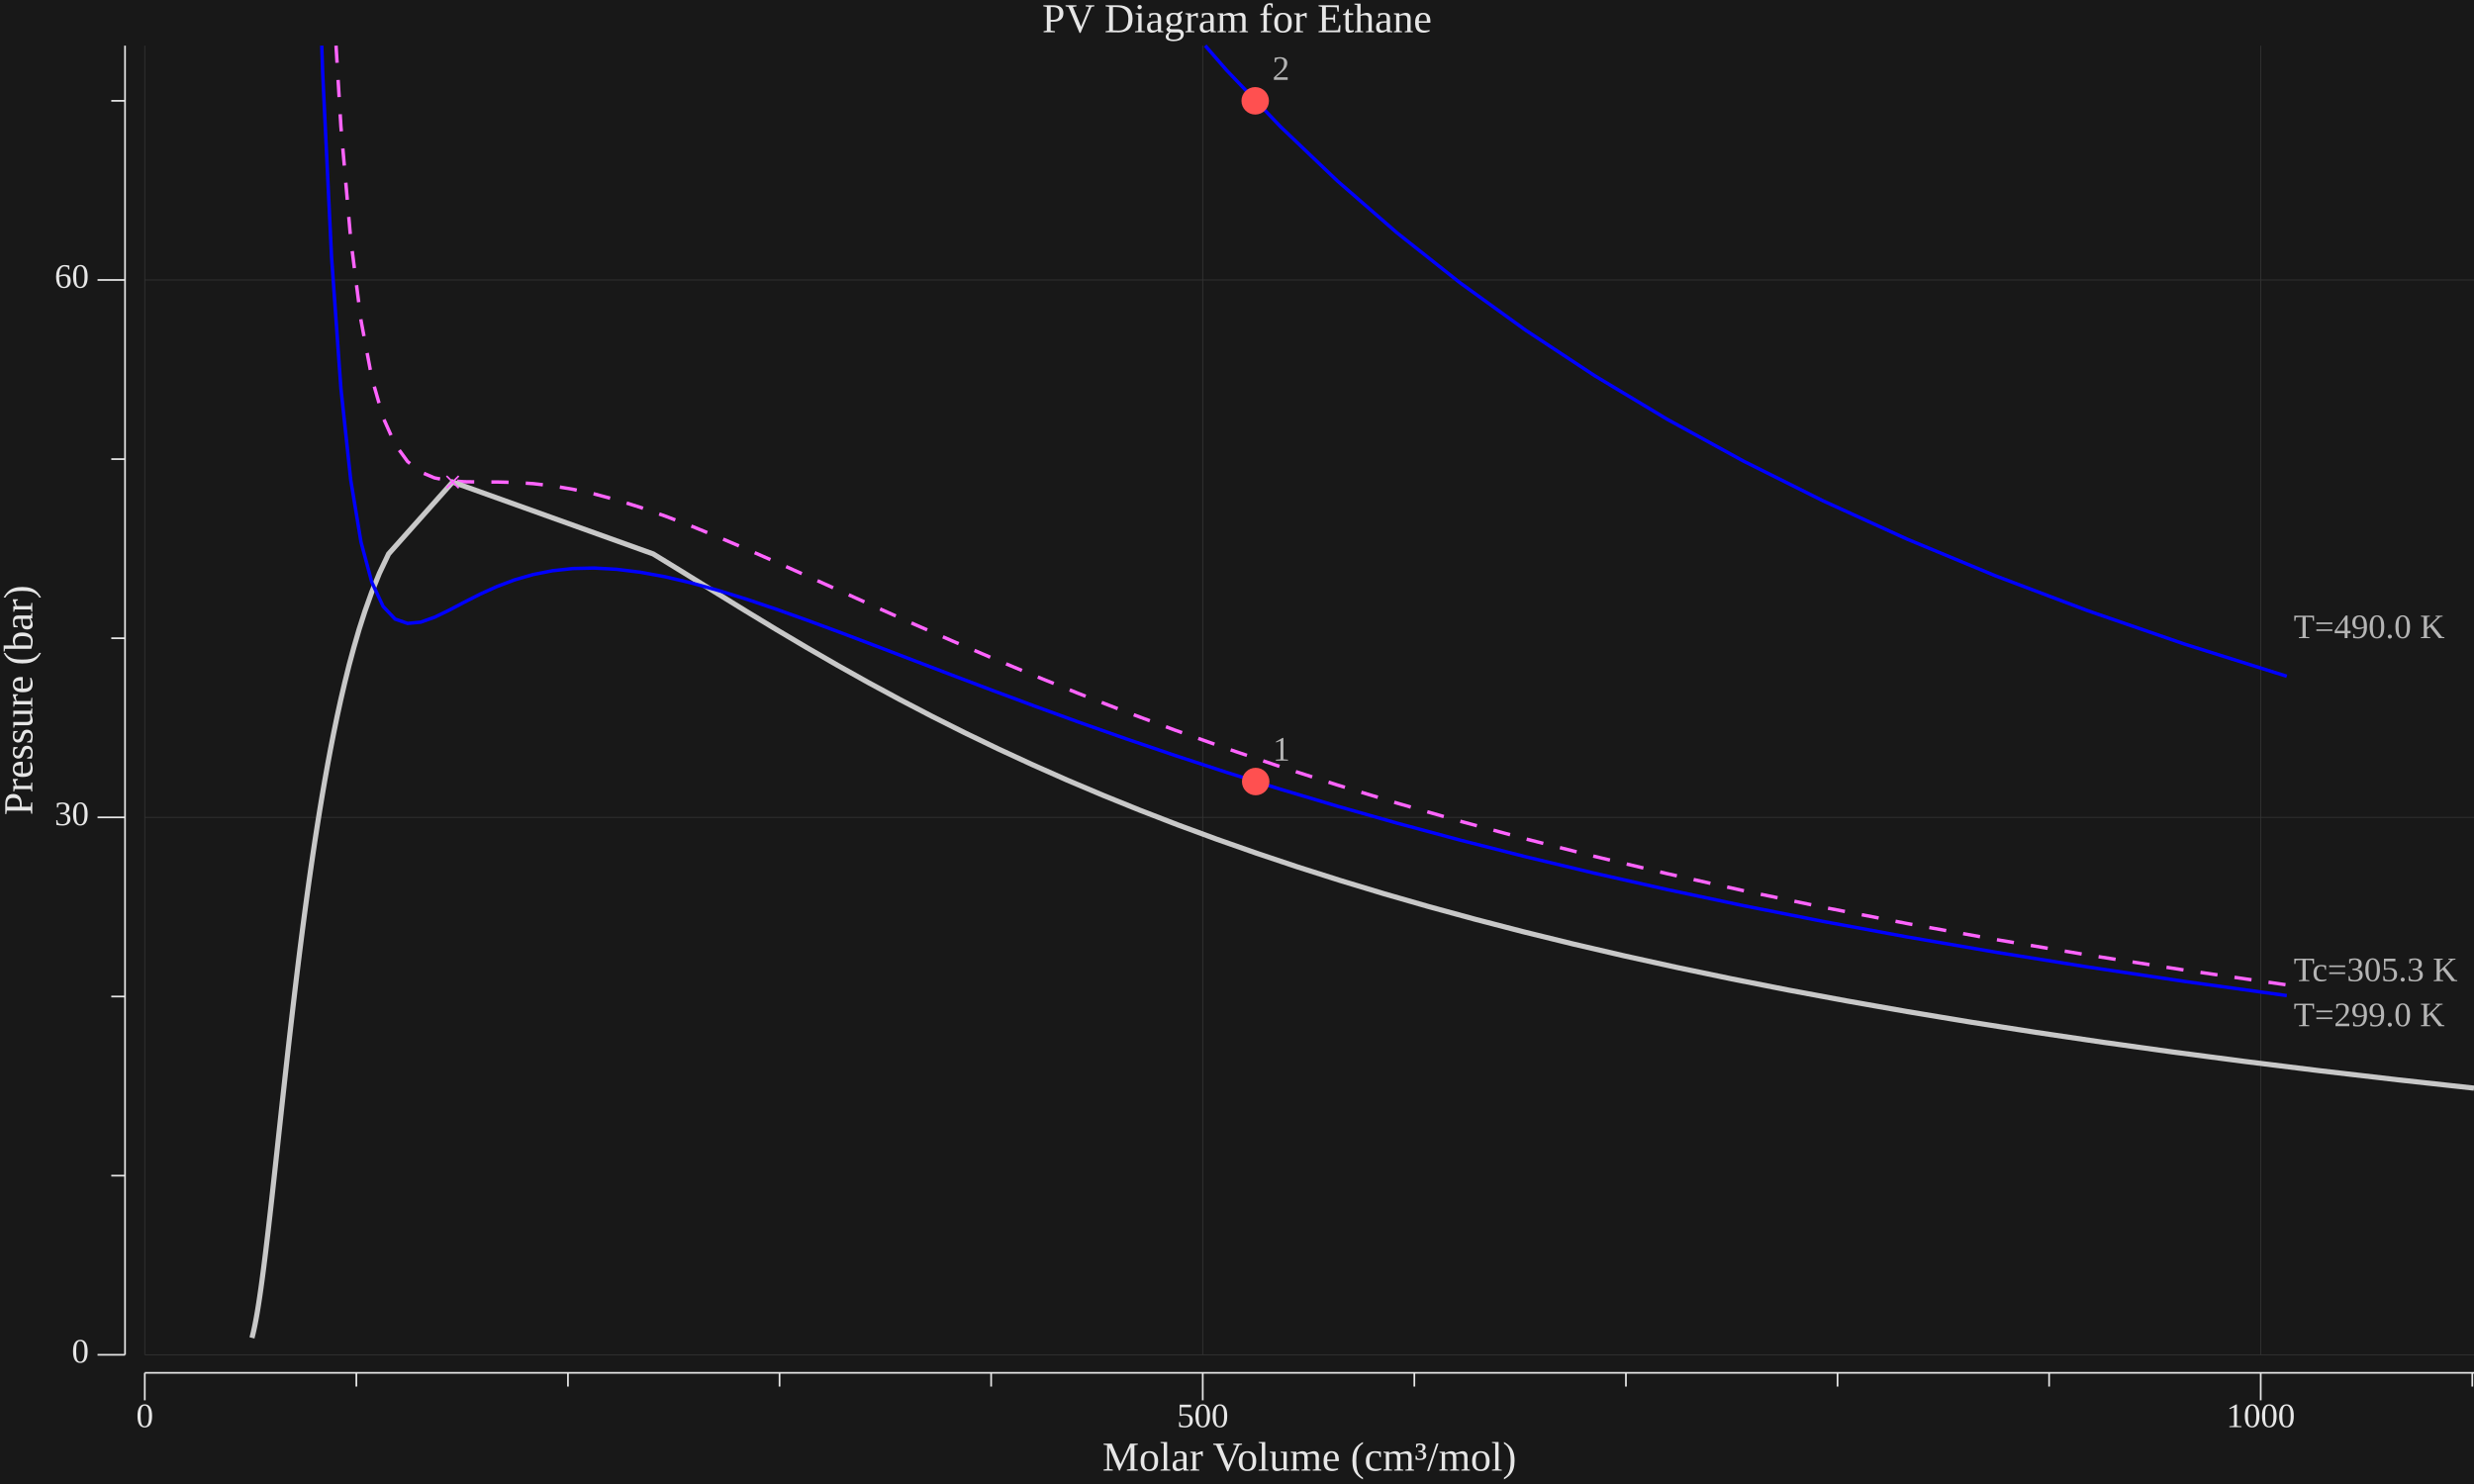
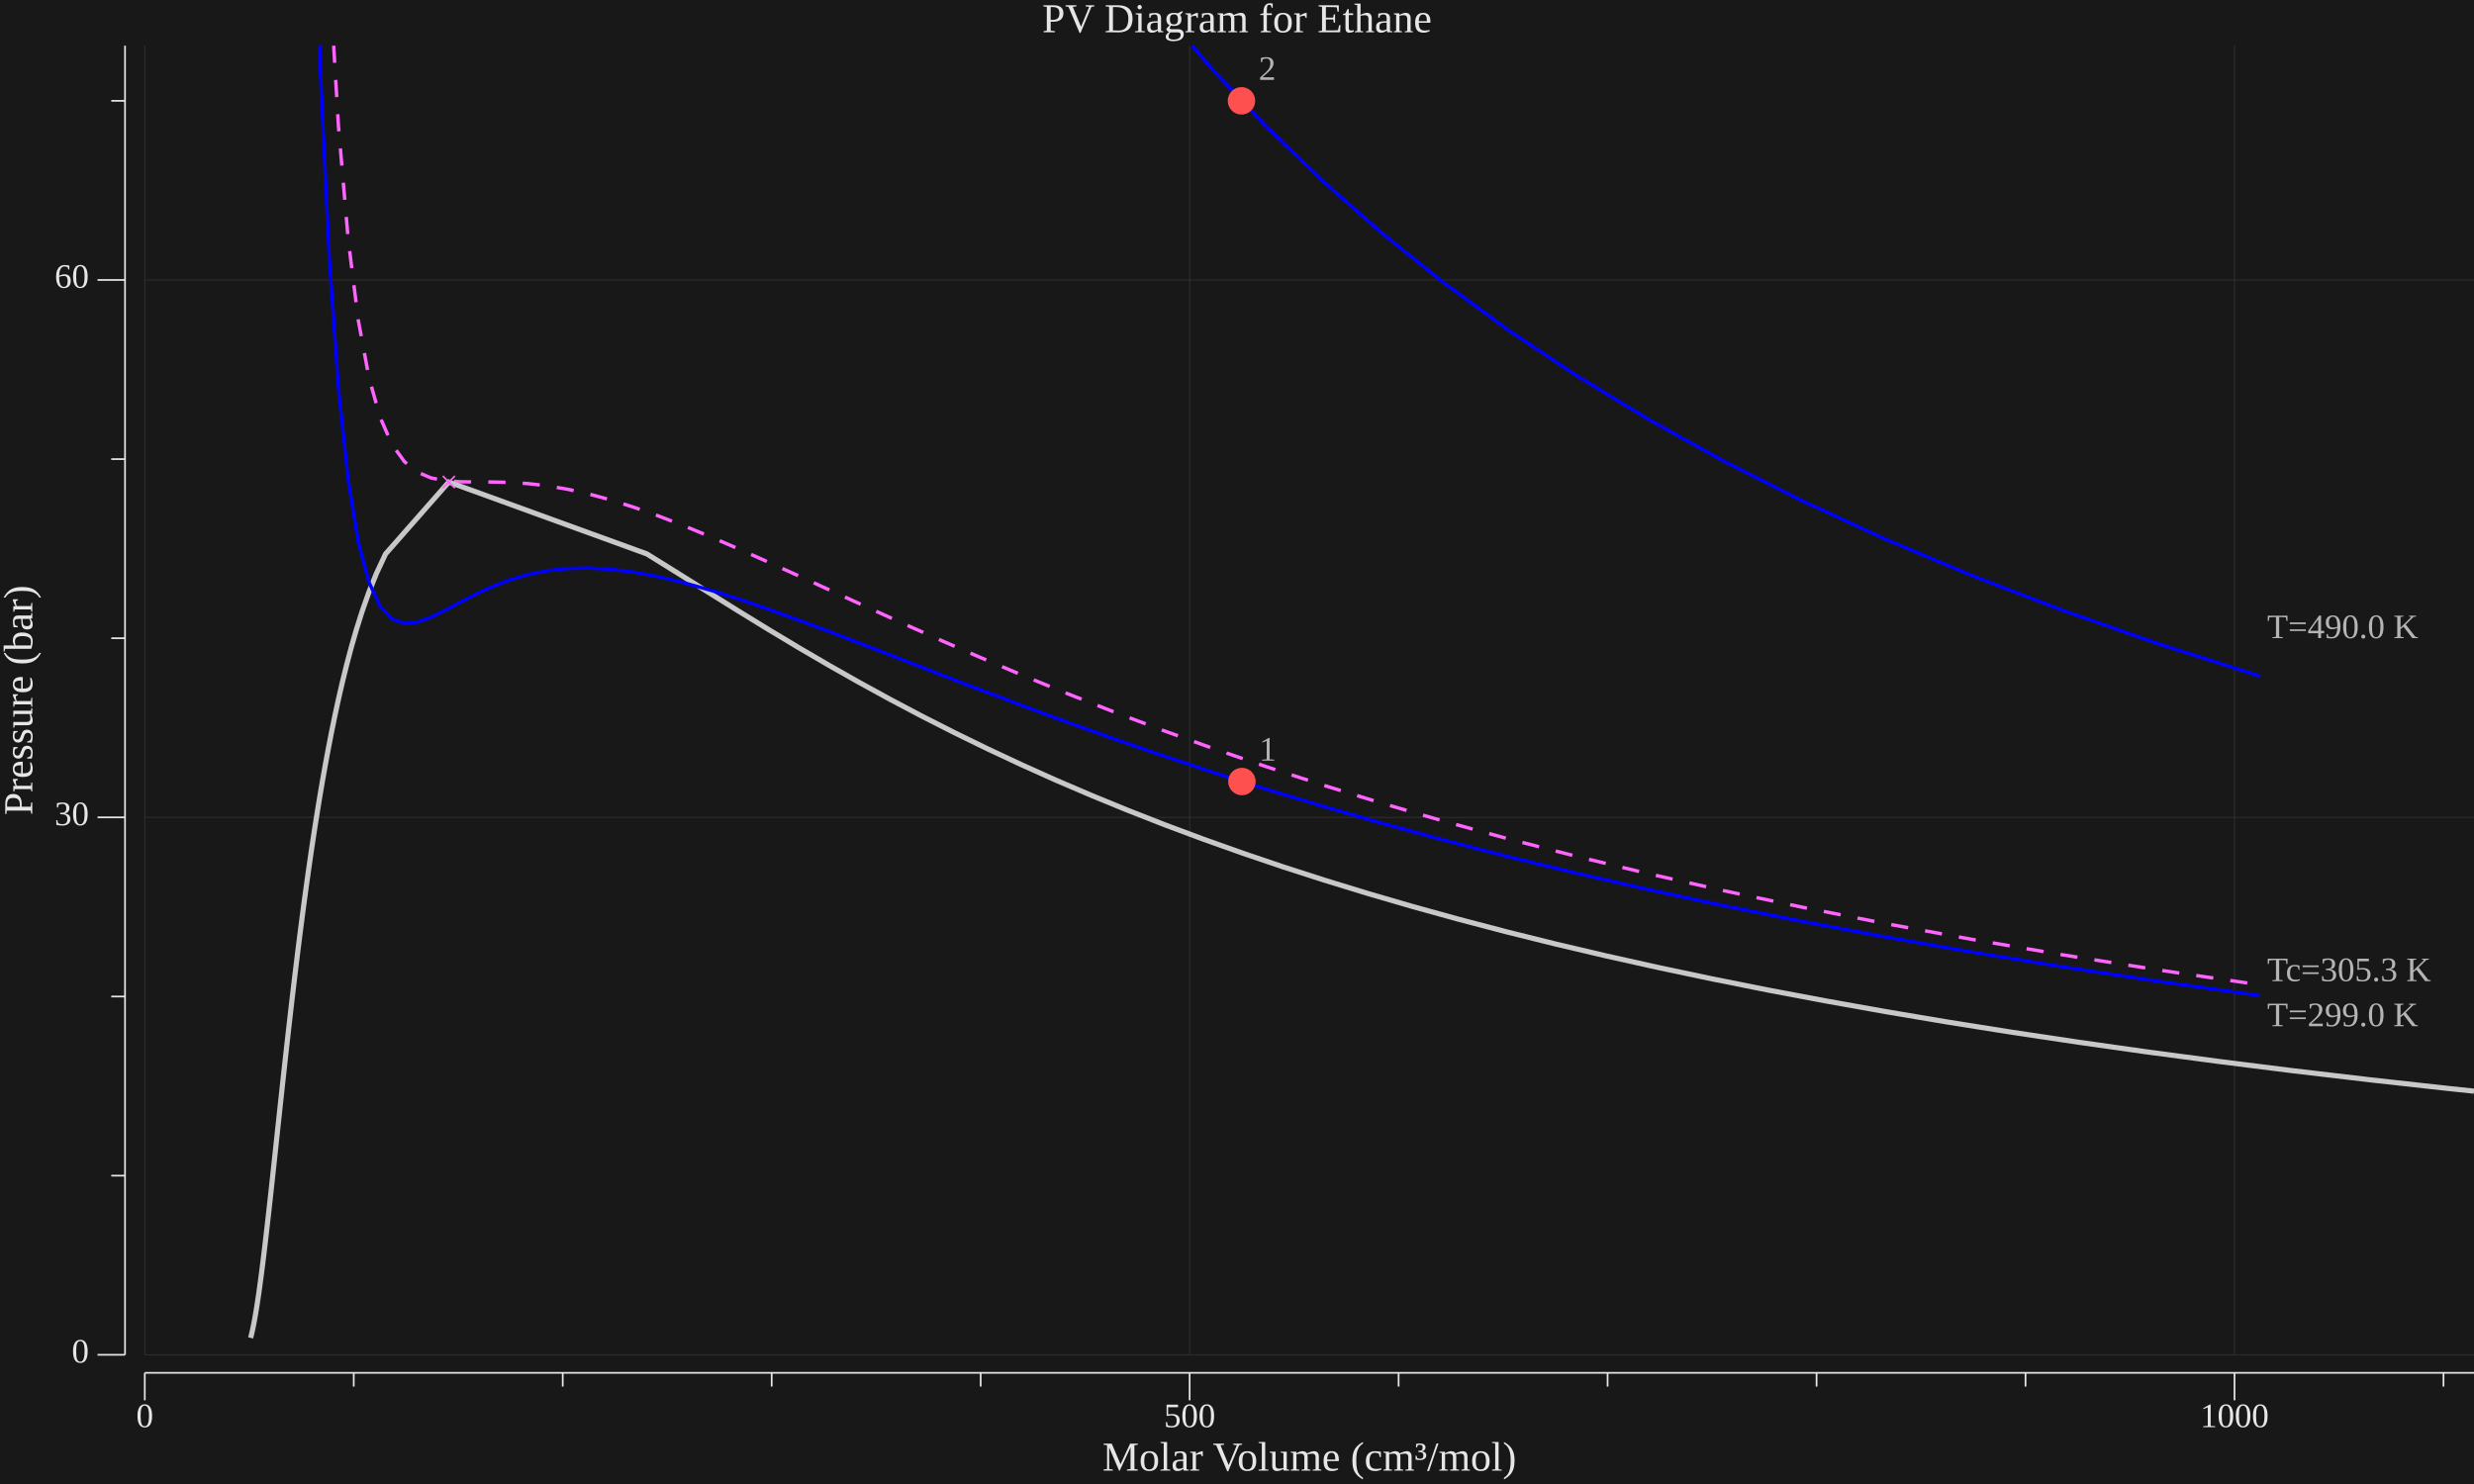
<svg xmlns="http://www.w3.org/2000/svg" width="720pt" height="432pt" viewBox="0 0 720 432">
  <g transform="scale(1, -1) translate(0, -432)">
    <path d="M0,0L720,0L720,432L0,432Z" style="fill:#181818" />
    <text x="303.29" y="-422.61" transform="scale(1, -1)" style="font-family:Liberation Serif;font-variant:normal;font-weight:normal;font-style:normal;font-size:12px;fill:#E6E6E6">PV Diagram for Ethane</text>
    <text x="320.83" y="-3.902" transform="scale(1, -1)" style="font-family:Liberation Serif;font-variant:normal;font-weight:normal;font-style:normal;font-size:12px;fill:#E6E6E6">Molar Volume (cm³/mol)</text>
    <text x="39.635" y="-16.541" transform="scale(1, -1)" style="font-family:Liberation Serif;font-variant:normal;font-weight:normal;font-style:normal;font-size:10px;fill:#E6E6E6">0</text>
-     <text x="342.53" y="-16.541" transform="scale(1, -1)" style="font-family:Liberation Serif;font-variant:normal;font-weight:normal;font-style:normal;font-size:10px;fill:#E6E6E6">500</text>
-     <text x="647.93" y="-16.541" transform="scale(1, -1)" style="font-family:Liberation Serif;font-variant:normal;font-weight:normal;font-style:normal;font-size:10px;fill:#E6E6E6">1000</text>
+     <text x="338.72" y="-16.541" transform="scale(1, -1)" style="font-family:Liberation Serif;font-variant:normal;font-weight:normal;font-style:normal;font-size:10px;fill:#E6E6E6">500</text>
+     <text x="640.3" y="-16.541" transform="scale(1, -1)" style="font-family:Liberation Serif;font-variant:normal;font-weight:normal;font-style:normal;font-size:10px;fill:#E6E6E6">1000</text>
    <path d="M42.135,24.363L42.135,32.363" style="fill:none;stroke:#E6E6E6;stroke-width:0.5" />
-     <path d="M350.03,24.363L350.03,32.363" style="fill:none;stroke:#E6E6E6;stroke-width:0.5" />
-     <path d="M657.93,24.363L657.93,32.363" style="fill:none;stroke:#E6E6E6;stroke-width:0.5" />
-     <path d="M103.71,28.363L103.71,32.363" style="fill:none;stroke:#E6E6E6;stroke-width:0.5" />
-     <path d="M165.29,28.363L165.29,32.363" style="fill:none;stroke:#E6E6E6;stroke-width:0.5" />
-     <path d="M226.87,28.363L226.87,32.363" style="fill:none;stroke:#E6E6E6;stroke-width:0.5" />
-     <path d="M288.45,28.363L288.45,32.363" style="fill:none;stroke:#E6E6E6;stroke-width:0.5" />
-     <path d="M411.61,28.363L411.61,32.363" style="fill:none;stroke:#E6E6E6;stroke-width:0.5" />
-     <path d="M473.19,28.363L473.19,32.363" style="fill:none;stroke:#E6E6E6;stroke-width:0.5" />
-     <path d="M534.77,28.363L534.77,32.363" style="fill:none;stroke:#E6E6E6;stroke-width:0.5" />
-     <path d="M596.35,28.363L596.35,32.363" style="fill:none;stroke:#E6E6E6;stroke-width:0.5" />
-     <path d="M719.5,28.363L719.5,32.363" style="fill:none;stroke:#E6E6E6;stroke-width:0.5" />
+     <path d="M346.22,24.363L346.22,32.363" style="fill:none;stroke:#E6E6E6;stroke-width:0.5" />
+     <path d="M650.3,24.363L650.3,32.363" style="fill:none;stroke:#E6E6E6;stroke-width:0.5" />
+     <path d="M102.95,28.363L102.95,32.363" style="fill:none;stroke:#E6E6E6;stroke-width:0.5" />
+     <path d="M163.77,28.363L163.77,32.363" style="fill:none;stroke:#E6E6E6;stroke-width:0.5" />
+     <path d="M224.58,28.363L224.58,32.363" style="fill:none;stroke:#E6E6E6;stroke-width:0.5" />
+     <path d="M285.4,28.363L285.4,32.363" style="fill:none;stroke:#E6E6E6;stroke-width:0.5" />
+     <path d="M407.03,28.363L407.03,32.363" style="fill:none;stroke:#E6E6E6;stroke-width:0.5" />
+     <path d="M467.85,28.363L467.85,32.363" style="fill:none;stroke:#E6E6E6;stroke-width:0.5" />
+     <path d="M528.67,28.363L528.67,32.363" style="fill:none;stroke:#E6E6E6;stroke-width:0.5" />
+     <path d="M589.48,28.363L589.48,32.363" style="fill:none;stroke:#E6E6E6;stroke-width:0.5" />
+     <path d="M711.12,28.363L711.12,32.363" style="fill:none;stroke:#E6E6E6;stroke-width:0.5" />
    <path d="M42.135,32.363L720,32.363" style="fill:none;stroke:#E6E6E6;stroke-width:0.5" />
    <g transform="rotate(90)">
      <text x="194.68" y="9.387" transform="scale(1, -1)" style="font-family:Liberation Serif;font-variant:normal;font-weight:normal;font-style:normal;font-size:12px;fill:#E6E6E6">Pressure (bar)</text>
    </g>
    <text x="20.885" y="-35.328" transform="scale(1, -1)" style="font-family:Liberation Serif;font-variant:normal;font-weight:normal;font-style:normal;font-size:10px;fill:#E6E6E6">0</text>
    <text x="15.885" y="-191.77" transform="scale(1, -1)" style="font-family:Liberation Serif;font-variant:normal;font-weight:normal;font-style:normal;font-size:10px;fill:#E6E6E6">30</text>
    <text x="15.885" y="-348.22" transform="scale(1, -1)" style="font-family:Liberation Serif;font-variant:normal;font-weight:normal;font-style:normal;font-size:10px;fill:#E6E6E6">60</text>
    <path d="M28.385,37.613L36.385,37.613" style="fill:none;stroke:#E6E6E6;stroke-width:0.5" />
    <path d="M28.385,194.06L36.385,194.06" style="fill:none;stroke:#E6E6E6;stroke-width:0.5" />
    <path d="M28.385,350.5L36.385,350.5" style="fill:none;stroke:#E6E6E6;stroke-width:0.5" />
    <path d="M32.385,89.761L36.385,89.761" style="fill:none;stroke:#E6E6E6;stroke-width:0.5" />
    <path d="M32.385,141.91L36.385,141.91" style="fill:none;stroke:#E6E6E6;stroke-width:0.5" />
    <path d="M32.385,246.21L36.385,246.21" style="fill:none;stroke:#E6E6E6;stroke-width:0.5" />
    <path d="M32.385,298.35L36.385,298.35" style="fill:none;stroke:#E6E6E6;stroke-width:0.5" />
    <path d="M32.385,402.65L36.385,402.65" style="fill:none;stroke:#E6E6E6;stroke-width:0.5" />
    <path d="M36.385,37.613L36.385,418.71" style="fill:none;stroke:#E6E6E6;stroke-width:0.5" />
    <path d="M42.135,37.613L42.135,418.71" style="fill:none;stroke:#323232;stroke-width:0.25" />
-     <path d="M350.03,37.613L350.03,418.71" style="fill:none;stroke:#323232;stroke-width:0.25" />
-     <path d="M657.93,37.613L657.93,418.71" style="fill:none;stroke:#323232;stroke-width:0.25" />
+     <path d="M346.22,37.613L346.22,418.71" style="fill:none;stroke:#323232;stroke-width:0.25" />
+     <path d="M650.3,37.613L650.3,418.71" style="fill:none;stroke:#323232;stroke-width:0.25" />
    <path d="M42.135,37.613L720,37.613" style="fill:none;stroke:#323232;stroke-width:0.25" />
    <path d="M42.135,194.06L720,194.06" style="fill:none;stroke:#323232;stroke-width:0.25" />
    <path d="M42.135,350.5L720,350.5" style="fill:none;stroke:#323232;stroke-width:0.25" />
-     <path d="M97.796,418.71L99.214,395.19L102.07,362.34L105.06,338.72L108.21,322L111.51,310.42L114.98,302.64L118.63,297.63L122.45,294.58L126.47,292.88L130.68,292.06L135.11,291.76L139.76,291.7L144.64,291.69L149.77,291.56L155.15,291.21L160.8,290.57L166.73,289.57L172.96,288.21L179.5,286.45L186.37,284.3L193.58,281.77L201.15,278.88L209.1,275.63L217.45,272.07L226.22,268.21L235.42,264.08L245.09,259.71L255.24,255.13L265.89,250.37L277.08,245.45L288.83,240.41L301.16,235.26L314.11,230.04L327.71,224.76L341.99,219.44L356.98,214.11L372.72,208.78L389.25,203.47L406.61,198.2L424.83,192.97L443.97,187.8L464.06,182.7L485.16,177.68L507.31,172.74L530.57,167.9L554.99,163.16L580.63,158.53L607.56,154L635.83,149.59L665.51,145.29" style="fill:none;stroke:#FF64FF;stroke-dasharray:5,5" />
-     <text x="667.51" y="-146.38" transform="scale(1, -1)" style="font-family:Liberation Serif;font-variant:normal;font-weight:normal;font-style:normal;font-size:10px;fill:#B4B4B4">Tc=305.3 K</text>
-     <path d="M73.323,42.536L73.411,42.864L73.499,43.208L73.589,43.57L73.681,43.95L73.773,44.348L73.867,44.766L73.963,45.203L74.06,45.661L74.158,46.14L74.258,46.64L74.36,47.163L74.463,47.709L74.567,48.278L74.674,48.871L74.782,49.49L74.892,50.134L75.003,50.804L75.117,51.501L75.232,52.226L75.35,52.98L75.469,53.762L75.591,54.574L75.714,55.417L75.84,56.291L75.968,57.197L76.098,58.135L76.231,59.107L76.366,60.114L76.503,61.155L76.643,62.231L76.786,63.345L76.931,64.495L77.079,65.683L77.231,66.911L77.385,68.177L77.542,69.484L77.702,70.832L77.866,72.222L78.033,73.655L78.203,75.131L78.377,76.651L78.555,78.216L78.737,79.828L78.923,81.486L79.113,83.192L79.307,84.946L79.505,86.749L79.709,88.602L79.917,90.506L80.13,92.462L80.348,94.471L80.572,96.533L80.801,98.649L81.036,100.82L81.277,103.05L81.525,105.33L81.779,107.67L82.04,110.08L82.308,112.54L82.584,115.06L82.868,117.64L83.16,120.28L83.461,122.99L83.771,125.76L84.09,128.6L84.42,131.5L84.761,134.47L85.113,137.51L85.476,140.62L85.853,143.79L86.243,147.04L86.647,150.36L87.066,153.75L87.501,157.21L87.954,160.75L88.425,164.37L88.916,168.06L89.428,171.83L89.963,175.68L90.522,179.6L91.108,183.61L91.724,187.7L92.371,191.87L93.053,196.13L93.774,200.47L94.536,204.89L95.346,209.41L96.208,214.01L97.13,218.7L98.118,223.48L99.183,228.35L100.34,233.31L101.59,238.37L102.98,243.52L104.5,248.77L106.22,254.12L108.16,259.56L110.41,265.11L113.09,270.75L131.73,291.68L190.09,270.75L199.28,265.11L208.23,259.56L217.07,254.12L225.89,248.77L234.75,243.52L243.68,238.37L252.71,233.31L261.89,228.35L271.23,223.48L280.75,218.7L290.48,214.01L300.43,209.41L310.62,204.89L321.06,200.47L331.78,196.13L342.79,191.87L354.11,187.7L365.75,183.61L377.73,179.6L390.07,175.68L402.78,171.83L415.89,168.06L429.42,164.37L443.38,160.75L457.8,157.21L472.69,153.75L488.09,150.36L504,147.04L520.47,143.79L537.51,140.62L555.15,137.51L573.42,134.47L592.35,131.5L611.98,128.6L632.32,125.76L653.43,122.99L675.33,120.28L698.06,117.64L720,115.24" style="fill:none;stroke:#C8C8C8;stroke-width:1.5" />
-     <path d="M129.96,289.91L133.5,293.45" style="fill:none;stroke:#FF64FF;stroke-width:0.5" />
-     <path d="M129.96,293.45L133.5,289.91" style="fill:none;stroke:#FF64FF;stroke-width:0.5" />
-     <path d="M93.645,418.71L93.907,410.81L96.495,357.15L99.214,318.96L102.07,292.3L105.06,274.22L108.21,262.5L111.51,255.46L114.98,251.79L118.63,250.52L122.45,250.89L126.47,252.32L130.68,254.36L135.11,256.69L139.76,259.06L144.64,261.27L149.77,263.2L155.15,264.75L160.8,265.86L166.73,266.5L172.96,266.64L179.5,266.27L186.37,265.42L193.58,264.1L201.15,262.32L209.1,260.11L217.45,257.51L226.22,254.55L235.42,251.26L245.09,247.68L255.24,243.83L265.89,239.75L277.08,235.47L288.83,231.02L301.16,226.43L314.11,221.72L327.71,216.93L341.99,212.07L356.98,207.16L372.72,202.23L389.25,197.3L406.61,192.37L424.83,187.47L443.97,182.61L464.06,177.8L485.16,173.05L507.31,168.37L530.57,163.77L554.99,159.26L580.63,154.84L607.56,150.51L635.83,146.29L665.51,142.17" style="fill:none;stroke:#0000FF" />
-     <text x="667.51" y="-133.26" transform="scale(1, -1)" style="font-family:Liberation Serif;font-variant:normal;font-weight:normal;font-style:normal;font-size:10px;fill:#B4B4B4">T=299.0 K</text>
-     <path d="M369.44,204.49A4,4 0 1 1 361.44,204.49A4,4 0 1 1 369.44,204.49Z" style="fill:#FF5050" />
-     <text x="370.44" y="-210.58" transform="scale(1, -1)" style="font-family:Liberation Serif;font-variant:normal;font-weight:normal;font-style:normal;font-size:10px;fill:#B4B4B4">1</text>
-     <path d="M350.75,418.71L356.98,411.55L372.72,395.07L389.25,379.3L406.61,364.19L424.83,349.74L443.97,335.9L464.06,322.65L485.16,309.97L507.31,297.82L530.57,286.2L554.99,275.07L580.63,264.42L607.56,254.23L635.83,244.48L665.51,235.14" style="fill:none;stroke:#0000FF" />
-     <text x="667.51" y="-246.23" transform="scale(1, -1)" style="font-family:Liberation Serif;font-variant:normal;font-weight:normal;font-style:normal;font-size:10px;fill:#B4B4B4">T=490.0 K</text>
-     <path d="M369.3,402.65A4,4 0 1 1 361.3,402.65A4,4 0 1 1 369.3,402.65Z" style="fill:#FF5050" />
-     <text x="370.3" y="-408.74" transform="scale(1, -1)" style="font-family:Liberation Serif;font-variant:normal;font-weight:normal;font-style:normal;font-size:10px;fill:#B4B4B4">2</text>
+     <path d="M97.107,418.71L98.507,395.19L101.33,362.34L104.28,338.72L107.39,322L110.66,310.42L114.08,302.64L117.68,297.63L121.46,294.58L125.42,292.88L129.59,292.06L133.96,291.76L138.55,291.7L143.37,291.69L148.43,291.56L153.75,291.21L159.33,290.57L165.19,289.57L171.34,288.21L177.8,286.45L184.58,284.3L191.71,281.77L199.19,278.88L207.04,275.63L215.28,272.07L223.94,268.21L233.03,264.08L242.58,259.71L252.6,255.13L263.12,250.37L274.17,245.45L285.77,240.41L297.95,235.26L310.74,230.04L324.17,224.76L338.28,219.44L353.08,214.11L368.63,208.78L384.96,203.47L402.1,198.2L420.1,192.97L438.99,187.8L458.84,182.7L479.67,177.68L501.55,172.74L524.52,167.9L548.64,163.16L573.96,158.53L600.55,154L628.48,149.59L657.79,145.29" style="fill:none;stroke:#FF64FF;stroke-dasharray:5,5" />
+     <text x="659.79" y="-146.38" transform="scale(1, -1)" style="font-family:Liberation Serif;font-variant:normal;font-weight:normal;font-style:normal;font-size:10px;fill:#B4B4B4">Tc=305.3 K</text>
+     <path d="M72.937,42.536L73.023,42.864L73.111,43.208L73.2,43.57L73.29,43.95L73.382,44.348L73.474,44.766L73.569,45.203L73.665,45.661L73.762,46.14L73.86,46.64L73.961,47.163L74.062,47.709L74.166,48.278L74.271,48.871L74.378,49.49L74.486,50.134L74.596,50.804L74.709,51.501L74.823,52.226L74.939,52.98L75.056,53.762L75.176,54.574L75.298,55.417L75.422,56.291L75.549,57.197L75.677,58.135L75.808,59.107L75.942,60.114L76.077,61.155L76.216,62.231L76.357,63.345L76.5,64.495L76.647,65.683L76.796,66.911L76.948,68.177L77.103,69.484L77.262,70.832L77.423,72.222L77.588,73.655L77.757,75.131L77.929,76.651L78.104,78.216L78.284,79.828L78.467,81.486L78.655,83.192L78.847,84.946L79.043,86.749L79.243,88.602L79.449,90.506L79.659,92.462L79.875,94.471L80.096,96.533L80.322,98.649L80.554,100.82L80.792,103.05L81.037,105.33L81.288,107.67L81.546,110.08L81.811,112.54L82.083,115.06L82.363,117.64L82.652,120.28L82.949,122.99L83.255,125.76L83.571,128.6L83.897,131.5L84.233,134.47L84.581,137.51L84.94,140.62L85.312,143.79L85.697,147.04L86.096,150.36L86.51,153.75L86.94,157.21L87.387,160.75L87.852,164.37L88.336,168.06L88.842,171.83L89.37,175.68L89.923,179.6L90.502,183.61L91.11,187.7L91.749,191.87L92.423,196.13L93.134,200.47L93.887,204.89L94.687,209.41L95.539,214.01L96.449,218.7L97.425,223.48L98.477,228.35L99.616,233.31L100.86,238.37L102.22,243.52L103.73,248.77L105.42,254.12L107.34,259.56L109.57,265.11L112.21,270.75L130.62,291.68L188.26,270.75L197.33,265.11L206.17,259.56L214.91,254.12L223.62,248.77L232.36,243.52L241.18,238.37L250.11,233.31L259.17,228.35L268.39,223.48L277.8,218.7L287.41,214.01L297.23,209.41L307.29,204.89L317.61,200.47L328.19,196.13L339.07,191.87L350.24,187.7L361.74,183.61L373.57,179.6L385.76,175.68L398.32,171.83L411.27,168.06L424.62,164.37L438.41,160.75L452.65,157.21L467.36,153.75L482.56,150.36L498.29,147.04L514.55,143.79L531.38,140.62L548.8,137.51L566.84,134.47L585.54,131.5L604.92,128.6L625.01,125.76L645.86,122.99L667.49,120.28L689.94,117.64L713.26,115.06L720,114.36" style="fill:none;stroke:#C8C8C8;stroke-width:1.5" />
+     <path d="M128.86,289.91L132.39,293.45" style="fill:none;stroke:#FF64FF;stroke-width:0.5" />
+     <path d="M128.86,293.45L132.39,289.91" style="fill:none;stroke:#FF64FF;stroke-width:0.5" />
+     <path d="M93.007,418.71L93.266,410.81L95.822,357.15L98.507,318.96L101.33,292.3L104.28,274.22L107.39,262.5L110.66,255.46L114.08,251.79L117.68,250.52L121.46,250.89L125.42,252.32L129.59,254.36L133.96,256.69L138.55,259.06L143.37,261.27L148.43,263.2L153.75,264.75L159.33,265.86L165.19,266.5L171.34,266.64L177.8,266.27L184.58,265.42L191.71,264.1L199.19,262.32L207.04,260.11L215.28,257.51L223.94,254.55L233.03,251.26L242.58,247.68L252.6,243.83L263.12,239.75L274.17,235.47L285.77,231.02L297.95,226.43L310.74,221.72L324.17,216.93L338.28,212.07L353.08,207.16L368.63,202.23L384.96,197.3L402.1,192.37L420.1,187.47L438.99,182.61L458.84,177.8L479.67,173.05L501.55,168.37L524.52,163.77L548.64,159.26L573.96,154.84L600.55,150.51L628.48,146.29L657.79,142.17" style="fill:none;stroke:#0000FF" />
+     <text x="659.79" y="-133.26" transform="scale(1, -1)" style="font-family:Liberation Serif;font-variant:normal;font-weight:normal;font-style:normal;font-size:10px;fill:#B4B4B4">T=299.0 K</text>
+     <path d="M365.43,204.49A4,4 0 1 1 357.43,204.49A4,4 0 1 1 365.43,204.49Z" style="fill:#FF5050" />
+     <text x="366.43" y="-210.58" transform="scale(1, -1)" style="font-family:Liberation Serif;font-variant:normal;font-weight:normal;font-style:normal;font-size:10px;fill:#B4B4B4">1</text>
+     <path d="M346.93,418.71L353.08,411.55L368.63,395.07L384.96,379.3L402.1,364.19L420.1,349.74L438.99,335.9L458.84,322.65L479.67,309.97L501.55,297.82L524.52,286.2L548.64,275.07L573.96,264.42L600.55,254.23L628.48,244.48L657.79,235.14" style="fill:none;stroke:#0000FF" />
+     <text x="659.79" y="-246.23" transform="scale(1, -1)" style="font-family:Liberation Serif;font-variant:normal;font-weight:normal;font-style:normal;font-size:10px;fill:#B4B4B4">T=490.0 K</text>
+     <path d="M365.3,402.65A4,4 0 1 1 357.3,402.65A4,4 0 1 1 365.3,402.65Z" style="fill:#FF5050" />
+     <text x="366.3" y="-408.74" transform="scale(1, -1)" style="font-family:Liberation Serif;font-variant:normal;font-weight:normal;font-style:normal;font-size:10px;fill:#B4B4B4">2</text>
  </g>
</svg>
